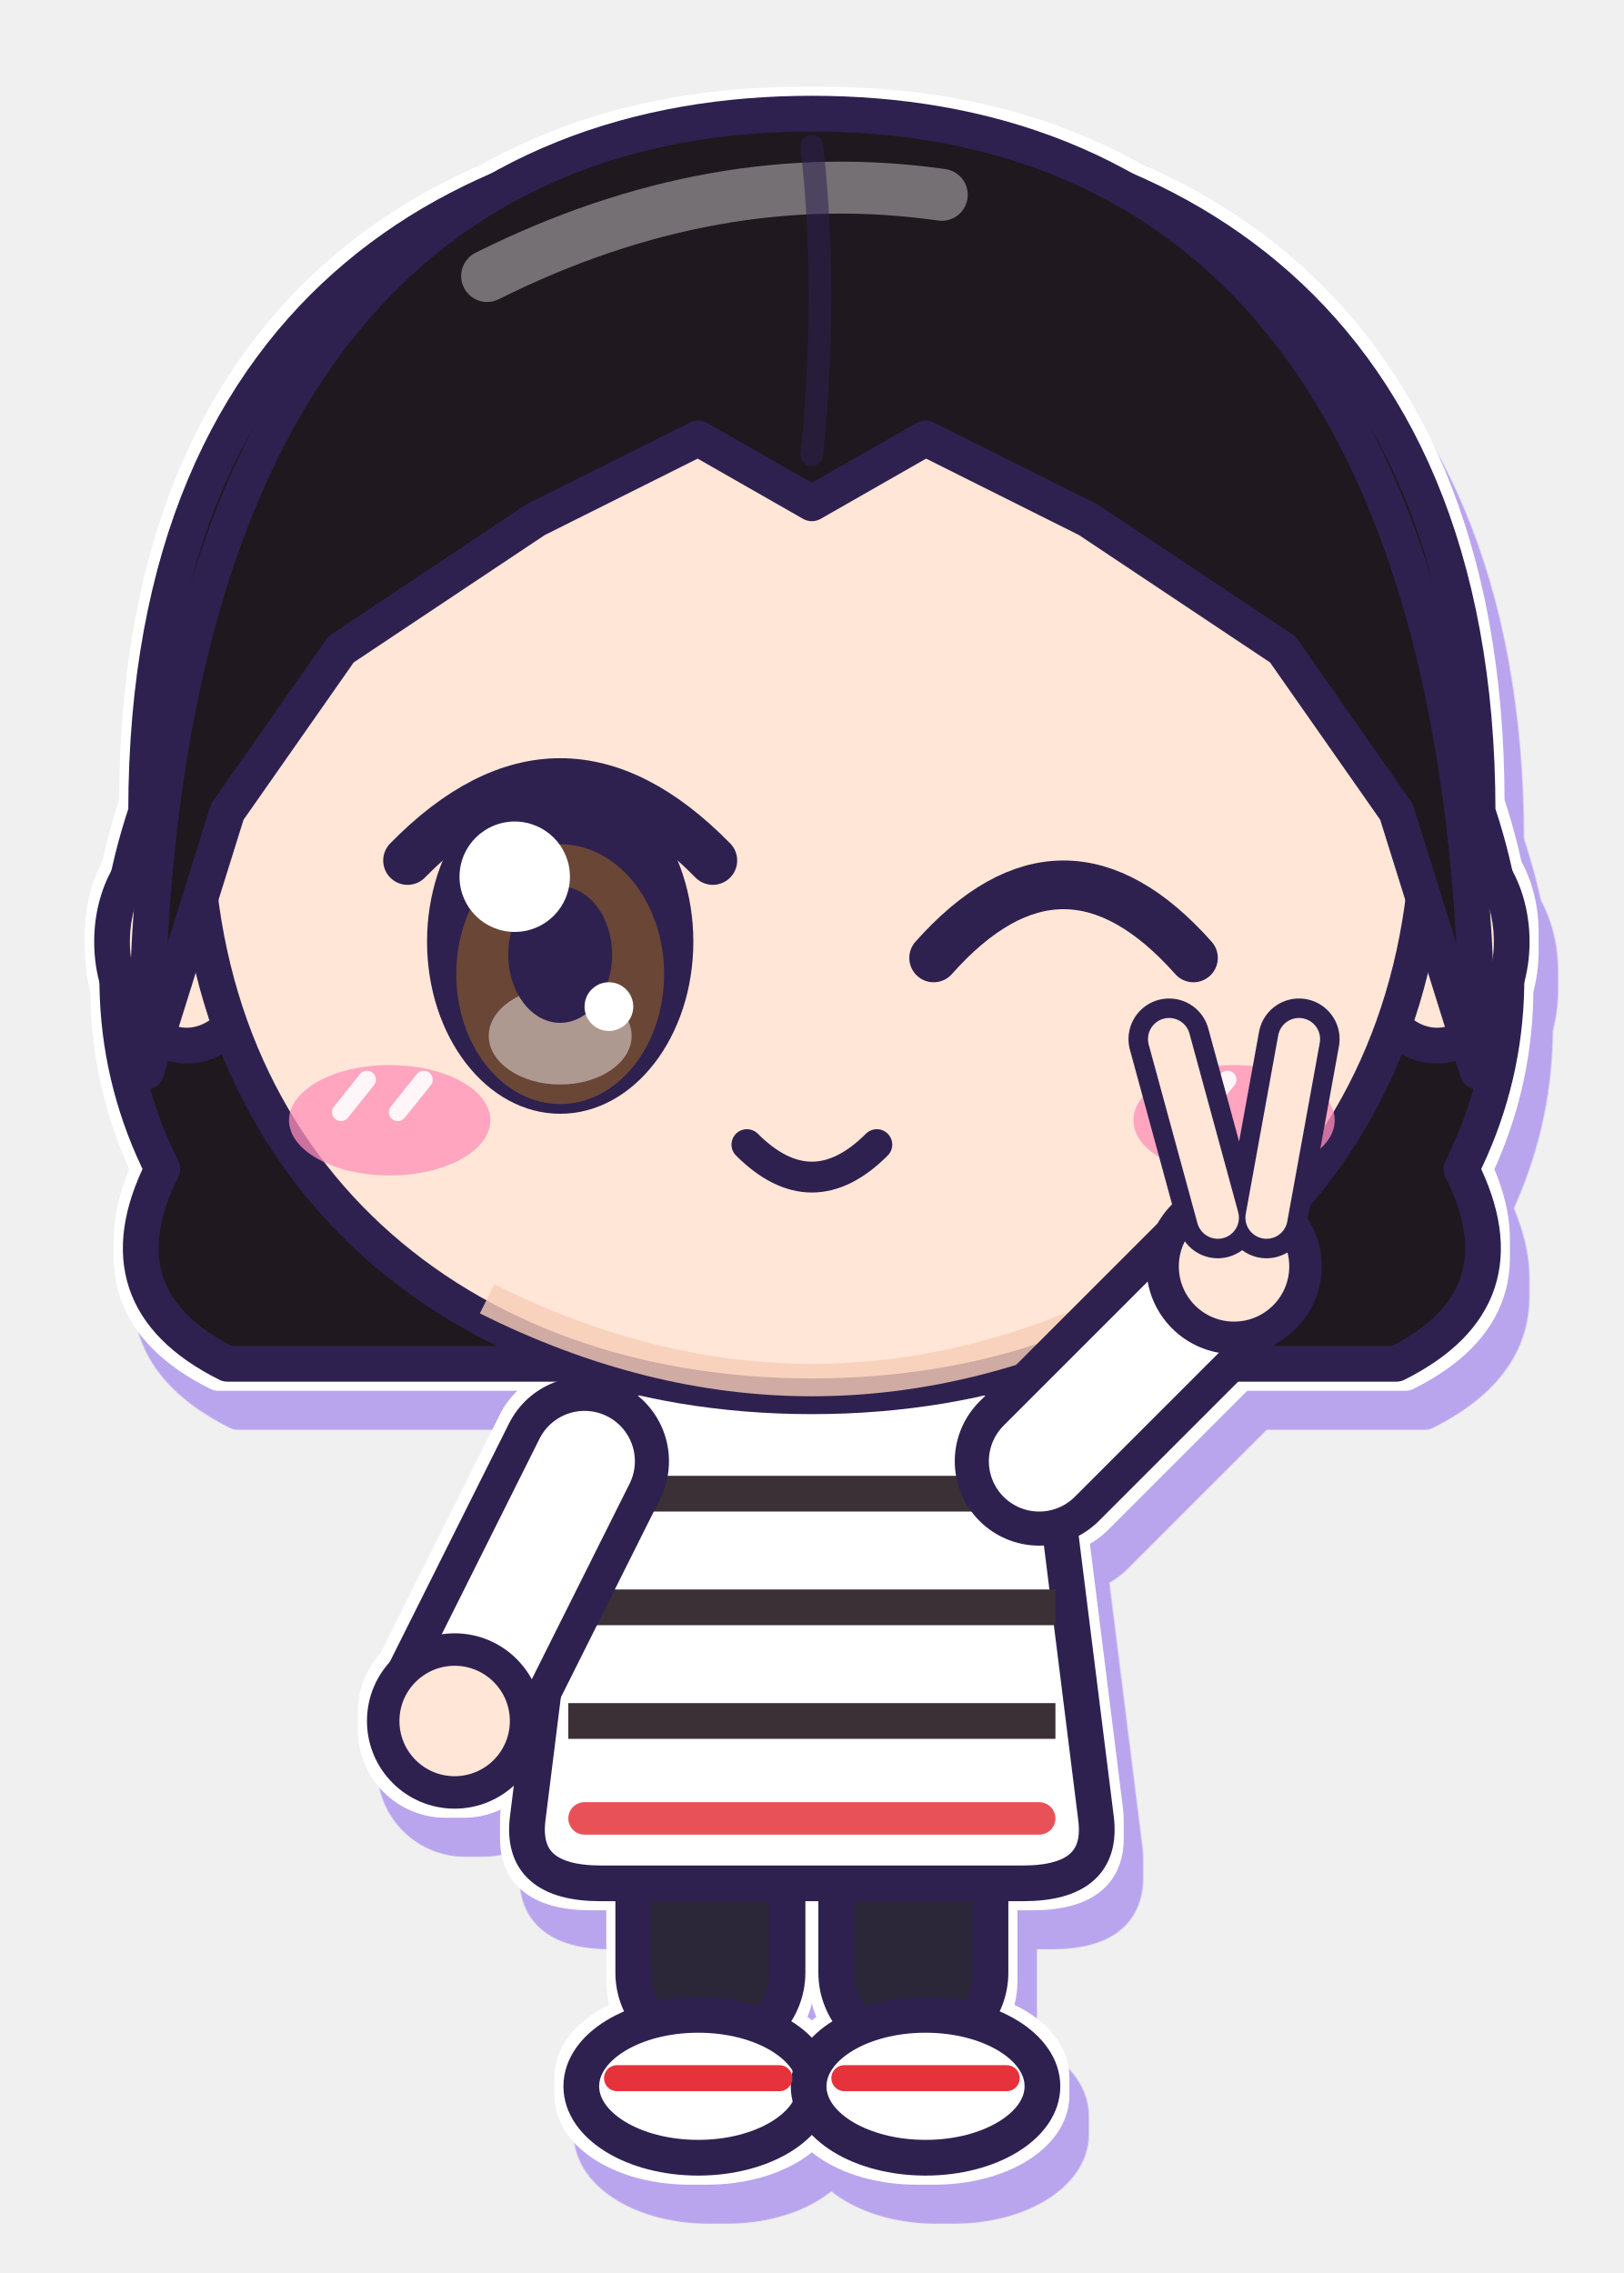
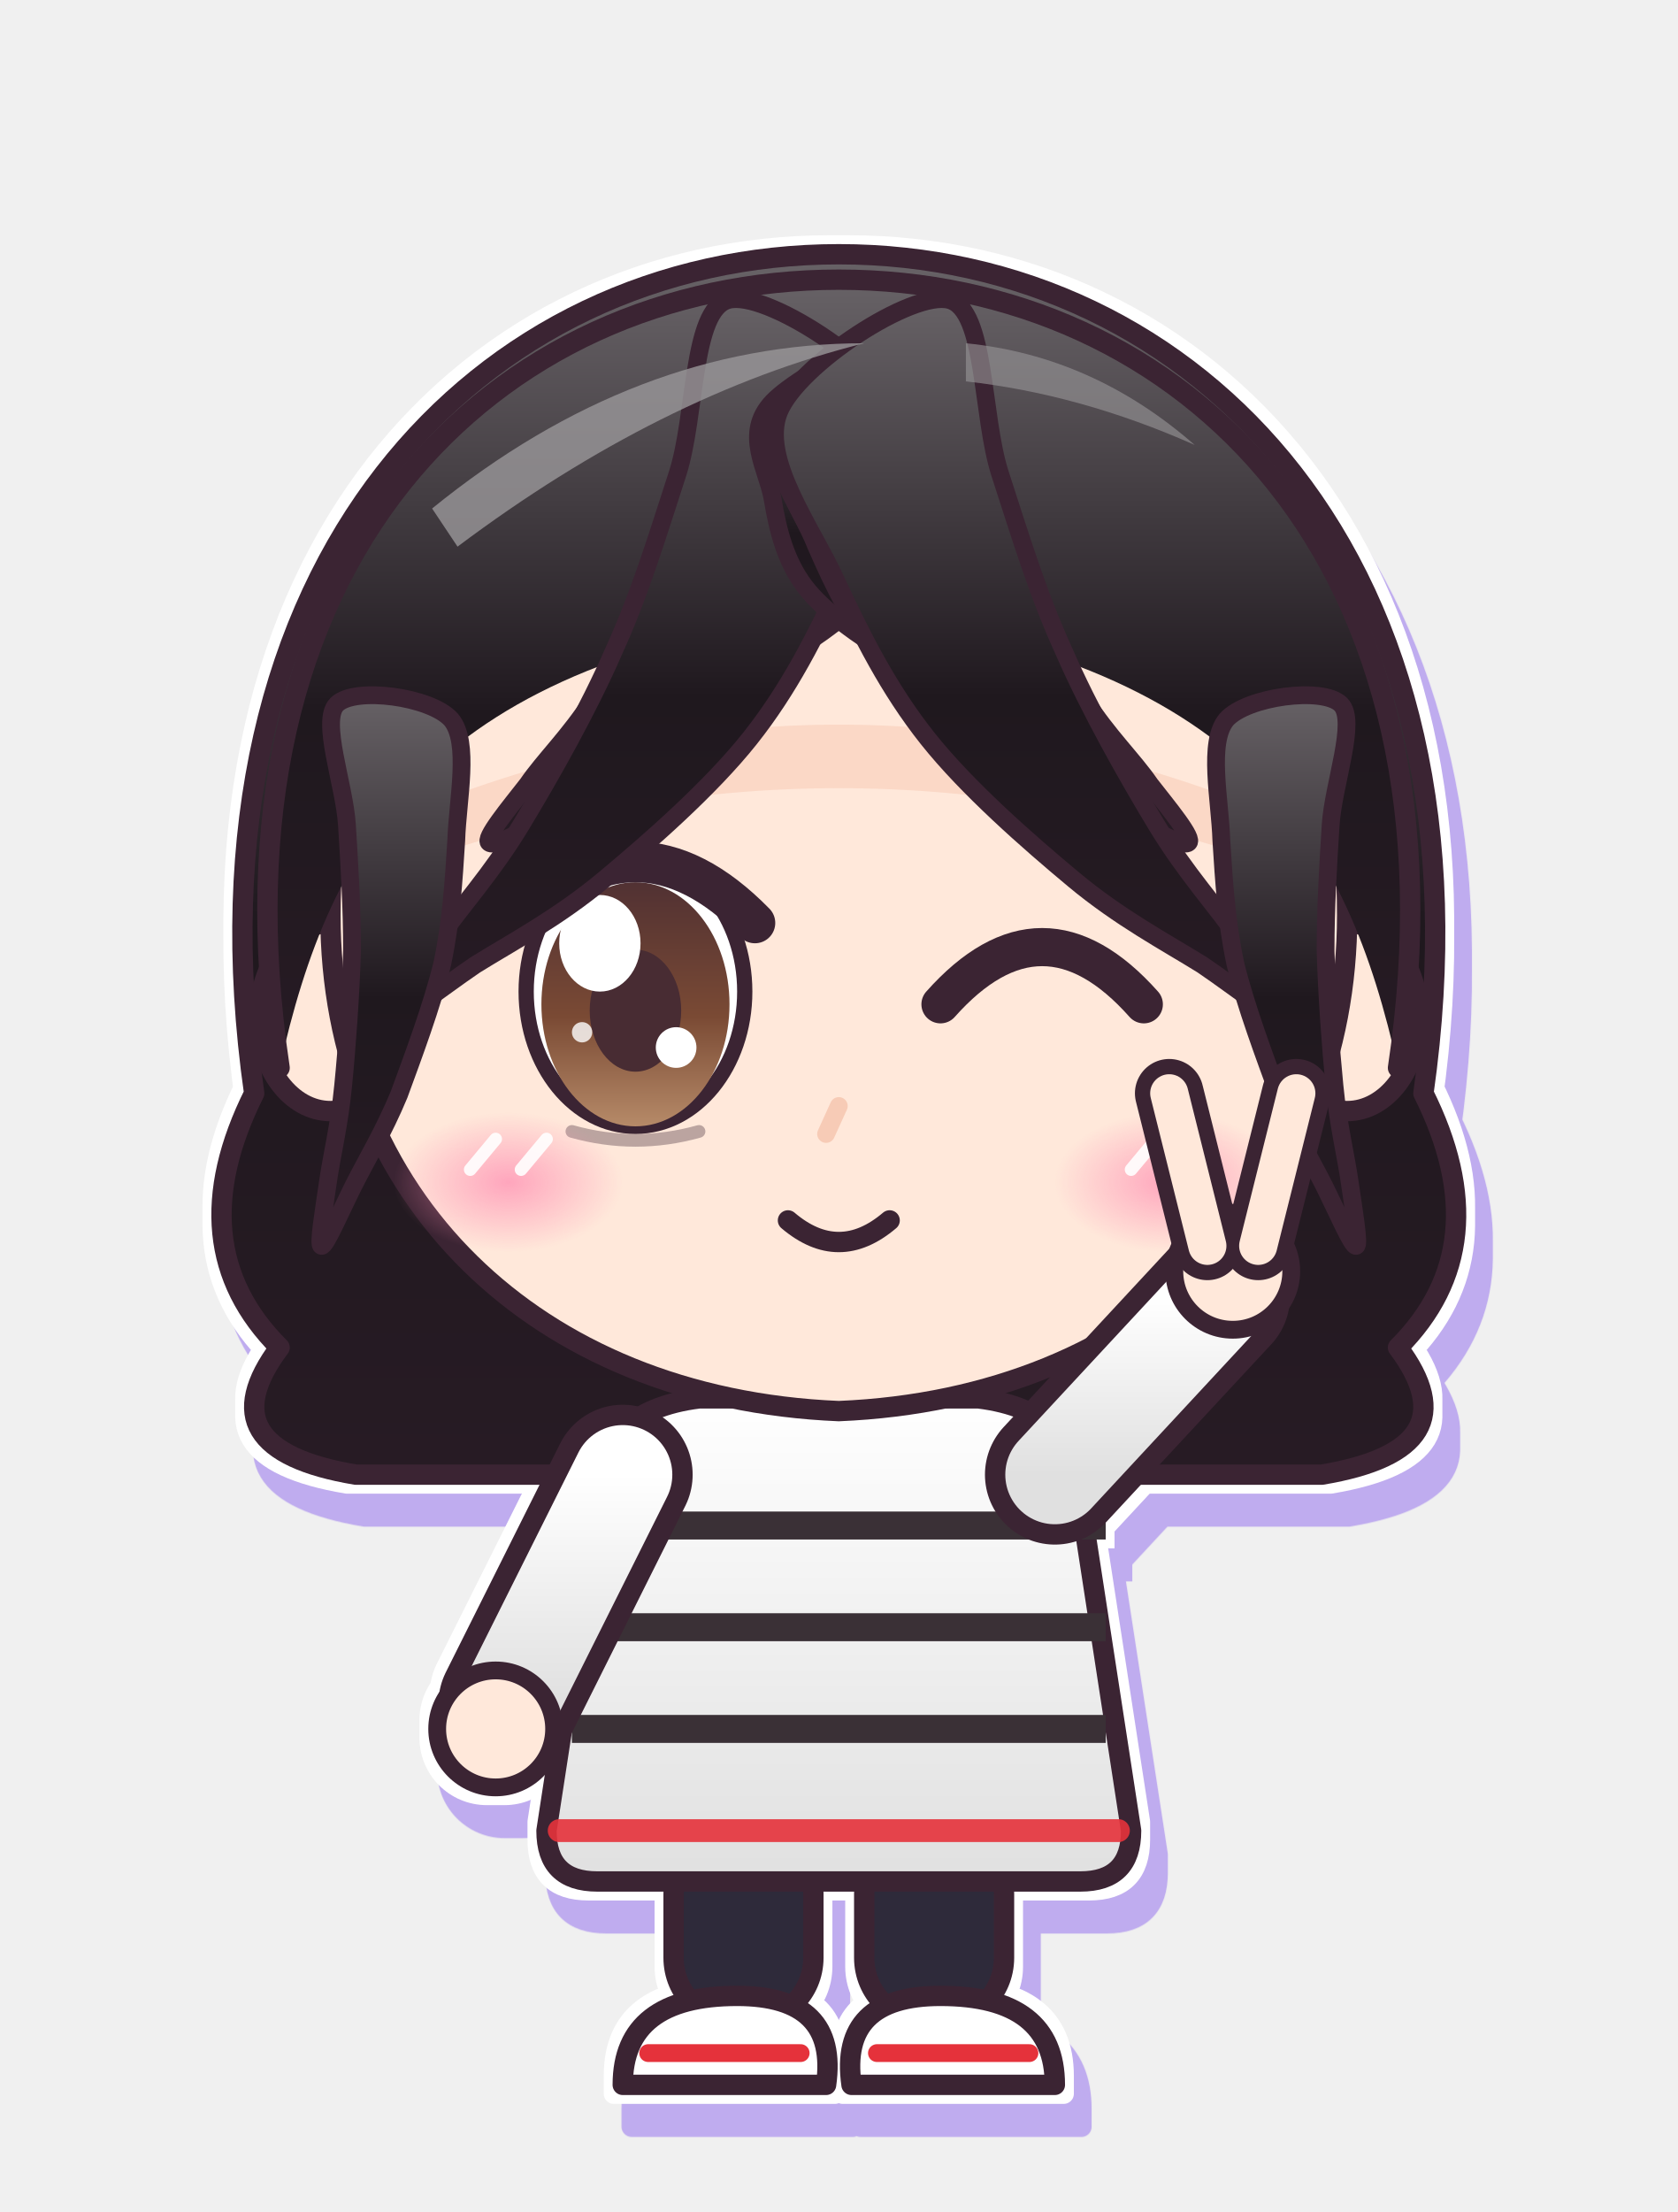
- <svg xmlns="http://www.w3.org/2000/svg" viewBox="0 0 100 140" width="100" height="140" role="img" aria-label="I.N (Stray Kids), chibi">
+ <svg xmlns="http://www.w3.org/2000/svg" viewBox="-6 -10 132 174" width="132" height="174" role="img" aria-label="I.N (Stray Kids), chibi">
  <defs>
    <filter id="cut" x="-12%" y="-10%" width="124%" height="118%" color-interpolation-filters="sRGB">
-       <feMorphology in="SourceAlpha" operator="dilate" radius="2.6" result="d" />
-       <feOffset in="d" dx="1.2" dy="2.4" result="o" />
-       <feFlood flood-color="#B9A4EE" />
+       <feMorphology in="SourceAlpha" operator="dilate" radius="3" result="d" />
+       <feOffset in="d" dx="1.4" dy="2.6" result="o" />
+       <feFlood flood-color="#B9A4EE" flood-opacity=".9" />
      <feComposite in2="o" operator="in" result="sh" />
      <feFlood flood-color="#FFFFFF" />
      <feComposite in2="d" operator="in" result="w" />
      <feMerge>
        <feMergeNode in="sh" />
        <feMergeNode in="w" />
        <feMergeNode in="SourceGraphic" />
      </feMerge>
    </filter>
+     <linearGradient id="skz-in-hair" x1="0" y1="0" x2="0" y2="1">
+       <stop offset="0" stop-color="#676266" />
+       <stop offset="0.55" stop-color="#1F181E" />
+       <stop offset="1" stop-color="#271B24" />
+     </linearGradient>
+     <linearGradient id="skz-in-cloth" x1="0" y1="0" x2="0" y2="1">
+       <stop offset="0" stop-color="#FFFFFF" />
+       <stop offset="1" stop-color="#E0E0E0" />
+     </linearGradient>
+     <radialGradient id="skz-in-blush">
+       <stop offset="0" stop-color="#FF8FB3" stop-opacity="0.75" />
+       <stop offset="1" stop-color="#FF8FB3" stop-opacity="0" />
+     </radialGradient>
+     <linearGradient id="skz-in-iris" x1="0" y1="0" x2="0" y2="1">
+       <stop offset="0" stop-color="#513133" />
+       <stop offset="0.55" stop-color="#7A4A34" />
+       <stop offset="1" stop-color="#B68A68" />
+     </linearGradient>
  </defs>
  <g filter="url(#cut)">
-     <path d="M9 50 C9 18 30 8 50 8 C70 8 91 18 91 50 Q95 62 90 72 Q94 80 86 84 L14 84 Q6 80 10 72 Q5 62 9 50 Z" fill="#1F181E" stroke="#2E2150" stroke-linejoin="round" stroke-linecap="round" stroke-width="2.2" />
-     <rect x="39" y="110" width="9.5" height="16" rx="4.5" fill="#2B2638" stroke="#2E2150" stroke-linejoin="round" stroke-linecap="round" stroke-width="2.2" />
-     <rect x="51.5" y="110" width="9.5" height="16" rx="4.5" fill="#2B2638" stroke="#2E2150" stroke-linejoin="round" stroke-linecap="round" stroke-width="2.2" />
-     <ellipse cx="43" cy="128.5" rx="7.2" ry="4.4" fill="#FFFFFF" stroke="#2E2150" stroke-linejoin="round" stroke-linecap="round" stroke-width="2.2" />
-     <ellipse cx="57" cy="128.5" rx="7.2" ry="4.4" fill="#FFFFFF" stroke="#2E2150" stroke-linejoin="round" stroke-linecap="round" stroke-width="2.2" />
-     <path d="M38 128 H48 M52 128 H62" stroke="#E5323B" stroke-width="1.6" stroke-linecap="round" />
-     <path d="M35 92 Q35 84 44 84 H56 Q65 84 65 92 L67.5 112 Q68 116 63 116 H37 Q32 116 32.5 112 Z" fill="#FFFFFF" stroke="#2E2150" stroke-linejoin="round" stroke-linecap="round" stroke-width="2.2" />
-     <path d="M35 92 H65" stroke="#3A3036" stroke-width="2.2" />
-     <path d="M35 99 H65" stroke="#3A3036" stroke-width="2.2" />
-     <path d="M35 106 H65" stroke="#3A3036" stroke-width="2.2" />
-     <path d="M36 112 H64" stroke="#E5323B" stroke-width="2" stroke-linecap="round" opacity=".85" />
-     <ellipse cx="11.5" cy="58" rx="4.6" ry="6.4" fill="#FFE6D6" stroke="#2E2150" stroke-linejoin="round" stroke-linecap="round" stroke-width="2.2" />
-     <ellipse cx="88.5" cy="58" rx="4.6" ry="6.4" fill="#FFE6D6" stroke="#2E2150" stroke-linejoin="round" stroke-linecap="round" stroke-width="2.2" />
-     <path d="M12 50 C12 25 29 13 50 13 C71 13 88 25 88 50 C88 72 72 86 50 86 C28 86 12 72 12 50 Z" fill="#FFE6D6" stroke="#2E2150" stroke-linejoin="round" stroke-linecap="round" stroke-width="2.2" />
-     <path d="M30 80 Q50 90 70 80" fill="none" stroke="#F8CDB8" stroke-width="2" opacity=".8" />
-     <ellipse cx="34.5" cy="58" rx="8.2" ry="10.6" fill="#2E2150" />
-     <ellipse cx="34.5" cy="60" rx="6.4" ry="8" fill="#6A4636" />
-     <ellipse cx="34.5" cy="63.8" rx="4.4" ry="3" fill="#AD9990" />
-     <ellipse cx="34.5" cy="58.8" rx="3.2" ry="4.2" fill="#2E2150" />
-     <circle cx="31.7" cy="54" r="3.4" fill="#fff" />
-     <circle cx="37.5" cy="62" r="1.5" fill="#fff" />
-     <path d="M25.1 53 Q34.5 43.4 43.9 53" fill="none" stroke="#2E2150" stroke-width="3" stroke-linecap="round" />
-     <path d="M57.5 59 Q65.5 50 73.5 59" fill="none" stroke="#2E2150" stroke-width="3" stroke-linecap="round" />
-     <ellipse cx="24" cy="69" rx="6.2" ry="3.4" fill="#FF8FB8" opacity=".75" />
-     <ellipse cx="76" cy="69" rx="6.2" ry="3.4" fill="#FF8FB8" opacity=".75" />
-     <path d="M21 68.5 l1.6 -2 M24.5 68.5 l1.6 -2 M74 68.5 l1.6 -2 M77.5 68.5 l1.6 -2" stroke="#fff" stroke-width="1.1" stroke-linecap="round" opacity=".9" />
-     <path d="M46 70.5 Q50 74.5 54 70.5" fill="none" stroke="#2E2150" stroke-width="1.9" stroke-linecap="round" />
-     <path d="M9 66 C9 20 29 7 50 7 C71 7 91 20 91 66 L86 50 L79 40 L67 32 L57 27 L50 31 L43 27 L33 32 L21 40 L14 50 L9 66 Z" fill="#1F181E" stroke="#2E2150" stroke-linejoin="round" stroke-linecap="round" stroke-width="2.2" />
-     <path d="M30 17 Q44 10 58 12" fill="none" stroke="#747074" stroke-width="3.2" stroke-linecap="round" />
-     <path d="M50 9 Q51 18 50 28" fill="none" stroke="#2E2150" stroke-width="1.4" stroke-linecap="round" opacity=".55" />
-     <path d="M36 90 L28 106" stroke="#2E2150" stroke-width="10.4" stroke-linecap="round" />
-     <path d="M36 90 L28 106" stroke="#FFFFFF" stroke-width="6.2" stroke-linecap="round" />
-     <circle cx="28" cy="106" r="4.4" fill="#FFE6D6" stroke="#2E2150" stroke-linejoin="round" stroke-linecap="round" stroke-width="2" />
-     <path d="M64 90 L76 78" stroke="#2E2150" stroke-width="10.4" stroke-linecap="round" />
-     <path d="M64 90 L76 78" stroke="#FFFFFF" stroke-width="6.2" stroke-linecap="round" />
-     <circle cx="76" cy="78" r="4.4" fill="#FFE6D6" stroke="#2E2150" stroke-linejoin="round" stroke-linecap="round" stroke-width="2" />
-     <path d="M75 75 L72 64 M78 75 L80 64" stroke="#2E2150" stroke-width="5" stroke-linecap="round" />
-     <path d="M75 75 L72 64 M78 75 L80 64" stroke="#FFE6D6" stroke-width="2.6" stroke-linecap="round" />
+     <path d="M14 76 C8 34 32 10 60 10 C88 10 112 34 106 76 Q112 88 104 96 Q110 104 98 106 L22 106 Q10 104 16 96 Q8 88 14 76 Z" fill="url(#skz-in-hair)" stroke="#3B2433" stroke-width="1.6" stroke-linejoin="round" stroke-linecap="round" />
+     <rect x="47" y="134" width="11" height="15" rx="5" fill="#2E2A3A" stroke="#3B2433" stroke-width="1.6" stroke-linejoin="round" stroke-linecap="round" />
+     <rect x="62" y="134" width="11" height="15" rx="5" fill="#2E2A3A" stroke="#3B2433" stroke-width="1.6" stroke-linejoin="round" stroke-linecap="round" />
+     <path d="M43 154 Q43 147 52 147 Q60 147 59 154 Z" fill="#FFFFFF" stroke="#3B2433" stroke-width="1.6" stroke-linejoin="round" stroke-linecap="round" />
+     <path d="M61 154 Q60 147 68 147 Q77 147 77 154 Z" fill="#FFFFFF" stroke="#3B2433" stroke-width="1.6" stroke-linejoin="round" stroke-linecap="round" />
+     <path d="M45 151.5 H57 M63 151.5 H75" stroke="#E5323B" stroke-width="1.4" stroke-linecap="round" />
+     <rect x="54" y="94" width="12" height="10" rx="3" fill="#F7CBB6" stroke="#3B2433" stroke-width="1.2" stroke-linejoin="round" stroke-linecap="round" />
+     <path d="M41 108 Q41 101 49 100 L71 100 Q79 101 79 108 L83 134 Q83 138 79 138 L41 138 Q37 138 37 134 Z" fill="url(#skz-in-cloth)" stroke="#3B2433" stroke-width="1.6" stroke-linejoin="round" stroke-linecap="round" />
+     <path d="M39 110 H81" stroke="#3A3036" stroke-width="2.2" />
+     <path d="M39 118 H81" stroke="#3A3036" stroke-width="2.2" />
+     <path d="M39 126 H81" stroke="#3A3036" stroke-width="2.2" />
+     <path d="M38 134 H82" stroke="#E5323B" stroke-width="1.8" stroke-linecap="round" opacity=".9" />
+     <ellipse cx="20" cy="70" rx="5.6" ry="7.4" fill="#FFE8DA" stroke="#3B2433" stroke-width="1.6" stroke-linejoin="round" stroke-linecap="round" />
+     <ellipse cx="100" cy="70" rx="5.6" ry="7.4" fill="#FFE8DA" stroke="#3B2433" stroke-width="1.6" stroke-linejoin="round" stroke-linecap="round" />
+     <path d="M20 62 C20 36 37 22 60 22 C83 22 100 36 100 62 C100 84 84 100 60 101 C36 100 20 84 20 62 Z" fill="#FFE8DA" stroke="#3B2433" stroke-width="1.6" stroke-linejoin="round" stroke-linecap="round" />
+     <path d="M26 54 Q60 40 94 54 L94 58 Q60 46 26 58 Z" fill="#F7CBB6" opacity=".55" />
+     <path d="M36 52 Q42 49 48 51 M72 51 Q78 49 84 52" fill="none" stroke="#271C24" stroke-width="1.6" stroke-linecap="round" />
+     <style>.bskz-in{transform-box:fill-box;transform-origin:center;animation:kskz-in 5.2s steps(1) 1.70s infinite}@keyframes kskz-in{0%{transform:none}94%{transform:scaleY(.12)}97%{transform:none}}@media (prefers-reduced-motion:reduce){.bskz-in{animation:none}}</style>
+     <g class="bskz-in">
+       <ellipse cx="44" cy="68" rx="8.6" ry="10.6" fill="#FFFFFF" stroke="#3B2433" stroke-width="1.2" stroke-linejoin="round" stroke-linecap="round" />
+       <ellipse cx="44" cy="69" rx="7.4" ry="9.6" fill="url(#skz-in-iris)" />
+       <ellipse cx="44" cy="69.5" rx="3.6" ry="4.8" fill="#482C33" />
+       <ellipse cx="41.2" cy="64.2" rx="3.2" ry="3.8" fill="#FFFFFF" />
+       <circle cx="47.2" cy="72.4" r="1.6" fill="#FFFFFF" />
+       <circle cx="39.8" cy="71.2" r=".8" fill="#FFFFFF" opacity=".8" />
+       <path d="M34.6 62.6 Q44 53 53.4 62.6" fill="none" stroke="#3B2433" stroke-width="3.2" stroke-linecap="round" />
+       <path d="M34.6 62.6 L32.6 61" stroke="#3B2433" stroke-width="2" stroke-linecap="round" />
+       <path d="M39 79 Q44 80.4 49 79" fill="none" stroke="#3B2433" stroke-width="1" opacity=".35" stroke-linecap="round" />
+     </g>
+     <path d="M68 69 Q76 60 84 69" fill="none" stroke="#3B2433" stroke-width="3" stroke-linecap="round" />
+     <ellipse cx="34" cy="83" rx="9" ry="5.5" fill="url(#skz-in-blush)" />
+     <ellipse cx="86" cy="83" rx="9" ry="5.5" fill="url(#skz-in-blush)" />
+     <path d="M31 82 l2 -2.4 M35 82 l2 -2.4 M83 82 l2 -2.4 M87 82 l2 -2.4" stroke="#FFFFFF" stroke-width="1" stroke-linecap="round" opacity=".9" />
+     <path d="M60 77 l-1 2.2" stroke="#F7CBB6" stroke-width="1.4" stroke-linecap="round" />
+     <path d="M56 86 Q60 89.4 64 86" fill="none" stroke="#3B2433" stroke-width="1.6" stroke-linecap="round" />
+     <path d="M16 74 C10 34 33 12 60 12 C87 12 110 34 104 74 C100 56 92 42 60 38 C28 42 20 56 16 74 Z" fill="url(#skz-in-hair)" />
+     <path d="M16 74 C10 34 33 12 60 12 C87 12 110 34 104 74" fill="none" stroke="#3B2433" stroke-width="1.6" stroke-linejoin="round" stroke-linecap="round" />
+     <path d="M65.2 21.6 C67.6 24.1 65.6 26.9 65.2 29.3 C64.8 31.7 64.2 34.1 62.7 36.1 C61.2 38.1 58.3 40.1 56.0 41.5 C53.8 42.9 51.2 43.6 49.2 44.4 C47.3 45.2 45.1 46.5 44.5 46.3 C44.0 46.0 45.3 44.2 46.1 42.8 C46.8 41.5 48.2 40.1 49.1 38.0 C49.9 36.0 50.9 33.0 51.3 30.4 C51.7 27.8 51.5 25.1 51.5 22.4 C51.4 19.8 48.6 14.6 50.8 14.4 C53.1 14.3 62.8 19.1 65.2 21.6 Z" fill="url(#skz-in-hair)" stroke="#3B2433" stroke-width="1.4" stroke-linejoin="round" stroke-linecap="round" />
+     <path d="M64.6 22.5 C66.3 25.7 63.1 29.6 61.8 32.9 C60.4 36.1 58.9 39.3 56.4 42.0 C54.0 44.8 50.0 47.6 47.0 49.5 C44.0 51.5 40.8 52.6 38.4 53.7 C36.0 54.8 33.0 56.7 32.5 56.3 C32.0 56.0 34.1 53.5 35.5 51.7 C36.8 49.8 38.8 47.9 40.6 45.1 C42.3 42.3 44.5 38.3 45.9 34.8 C47.3 31.4 48.2 27.7 49.1 24.2 C50.0 20.6 48.8 13.8 51.4 13.5 C54.0 13.2 62.9 19.3 64.6 22.5 Z" fill="url(#skz-in-hair)" stroke="#3B2433" stroke-width="1.4" stroke-linejoin="round" stroke-linecap="round" />
+     <path d="M64.7 22.4 C66.2 26.1 62.1 31.5 60.2 35.7 C58.2 40.0 56.1 44.2 53.0 48.1 C49.9 52.0 45.1 56.2 41.5 59.2 C37.9 62.2 34.3 64.1 31.4 65.9 C28.6 67.8 25.0 70.7 24.5 70.3 C24.0 70.0 26.7 66.6 28.4 64.0 C30.2 61.4 32.7 58.7 35.0 54.9 C37.3 51.1 40.3 45.8 42.3 41.2 C44.4 36.6 45.8 31.9 47.3 27.3 C48.8 22.7 48.4 14.4 51.3 13.6 C54.2 12.8 63.2 18.7 64.7 22.4 Z" fill="url(#skz-in-hair)" stroke="#3B2433" stroke-width="1.4" stroke-linejoin="round" stroke-linecap="round" />
+     <path d="M69.2 14.4 C71.4 14.6 68.6 19.8 68.5 22.4 C68.5 25.1 68.3 27.8 68.7 30.4 C69.1 33.0 70.1 36.0 70.9 38.0 C71.8 40.1 73.2 41.5 73.9 42.8 C74.7 44.2 76.0 46.0 75.5 46.3 C74.9 46.5 72.7 45.2 70.8 44.4 C68.8 43.6 66.2 42.9 64.0 41.5 C61.7 40.1 58.8 38.1 57.3 36.1 C55.8 34.1 55.2 31.7 54.8 29.3 C54.4 26.9 52.4 24.1 54.8 21.6 C57.2 19.1 66.9 14.3 69.2 14.4 Z" fill="url(#skz-in-hair)" stroke="#3B2433" stroke-width="1.4" stroke-linejoin="round" stroke-linecap="round" />
+     <path d="M68.6 13.5 C71.2 13.8 70.0 20.6 70.9 24.2 C71.8 27.7 72.7 31.4 74.1 34.8 C75.5 38.3 77.7 42.3 79.4 45.1 C81.2 47.9 83.2 49.8 84.5 51.7 C85.9 53.5 88.0 56.0 87.5 56.3 C87.0 56.7 84.0 54.8 81.6 53.7 C79.2 52.6 76.0 51.5 73.0 49.5 C70.0 47.6 66.0 44.8 63.6 42.0 C61.1 39.3 59.6 36.1 58.2 32.9 C56.9 29.6 53.7 25.7 55.4 22.5 C57.1 19.3 66.0 13.2 68.6 13.5 Z" fill="url(#skz-in-hair)" stroke="#3B2433" stroke-width="1.4" stroke-linejoin="round" stroke-linecap="round" />
+     <path d="M68.7 13.6 C71.6 14.4 71.2 22.7 72.7 27.3 C74.2 31.9 75.6 36.6 77.7 41.2 C79.7 45.8 82.7 51.1 85.0 54.9 C87.3 58.7 89.8 61.4 91.6 64.0 C93.3 66.6 96.0 70.0 95.5 70.3 C95.0 70.7 91.4 67.8 88.6 65.9 C85.7 64.1 82.1 62.2 78.5 59.2 C74.9 56.2 70.1 52.0 67.0 48.1 C63.9 44.2 61.8 40.0 59.8 35.7 C57.9 31.5 53.8 26.1 55.3 22.4 C56.8 18.7 65.8 12.8 68.7 13.6 Z" fill="url(#skz-in-hair)" stroke="#3B2433" stroke-width="1.4" stroke-linejoin="round" stroke-linecap="round" />
+     <path d="M29.5 46.6 C31.0 48.4 30.0 52.9 29.9 56.1 C29.7 59.3 29.5 62.5 28.8 65.8 C28.0 69.1 26.5 73.1 25.4 76.1 C24.2 79.0 22.8 81.3 21.8 83.3 C20.8 85.3 19.6 88.1 19.3 88.0 C19.0 88.0 19.5 85.1 19.8 83.0 C20.1 80.9 20.7 78.5 21.0 75.4 C21.3 72.4 21.6 68.2 21.7 64.8 C21.7 61.4 21.5 58.1 21.3 54.9 C21.1 51.7 19.2 46.7 20.5 45.4 C21.9 44.0 27.9 44.8 29.5 46.6 Z" fill="url(#skz-in-hair)" stroke="#3B2433" stroke-width="1.4" stroke-linejoin="round" stroke-linecap="round" />
+     <path d="M99.5 45.4 C100.8 46.7 98.9 51.7 98.7 54.9 C98.5 58.1 98.3 61.4 98.3 64.8 C98.4 68.2 98.7 72.4 99.0 75.4 C99.3 78.5 99.9 80.9 100.2 83.0 C100.5 85.1 101.0 88.0 100.7 88.0 C100.4 88.1 99.2 85.3 98.2 83.3 C97.2 81.3 95.8 79.0 94.6 76.1 C93.5 73.1 92.0 69.1 91.2 65.8 C90.5 62.5 90.3 59.3 90.1 56.1 C90.0 52.9 89.0 48.4 90.5 46.6 C92.1 44.8 98.1 44.0 99.5 45.4 Z" fill="url(#skz-in-hair)" stroke="#3B2433" stroke-width="1.4" stroke-linejoin="round" stroke-linecap="round" />
+     <path d="M28 30 Q44 17 62 17 Q46 21 30 33 Z" fill="#9A979A" opacity=".8" />
+     <path d="M70 17 Q80 18 88 25 Q79 21 70 20 Z" fill="#9A979A" opacity=".6" />
+     <path d="M43 106 L34 124" stroke="#3B2433" stroke-width="11" stroke-linecap="round" />
+     <path d="M43 106 L34 124" stroke="url(#skz-in-cloth)" stroke-width="7.8" stroke-linecap="round" />
+     <circle cx="33" cy="126" r="4.6" fill="#FFE8DA" stroke="#3B2433" stroke-width="1.4" stroke-linejoin="round" stroke-linecap="round" />
+     <path d="M77 106 L90 92" stroke="#3B2433" stroke-width="11" stroke-linecap="round" />
+     <path d="M77 106 L90 92" stroke="url(#skz-in-cloth)" stroke-width="7.8" stroke-linecap="round" />
+     <circle cx="91" cy="90" r="4.6" fill="#FFE8DA" stroke="#3B2433" stroke-width="1.4" stroke-linejoin="round" stroke-linecap="round" />
+     <path d="M89 88 L86 76 M93 88 L96 76" stroke="#3B2433" stroke-width="5.4" stroke-linecap="round" />
+     <path d="M89 88 L86 76 M93 88 L96 76" stroke="#FFE8DA" stroke-width="3" stroke-linecap="round" />
  </g>
</svg>
